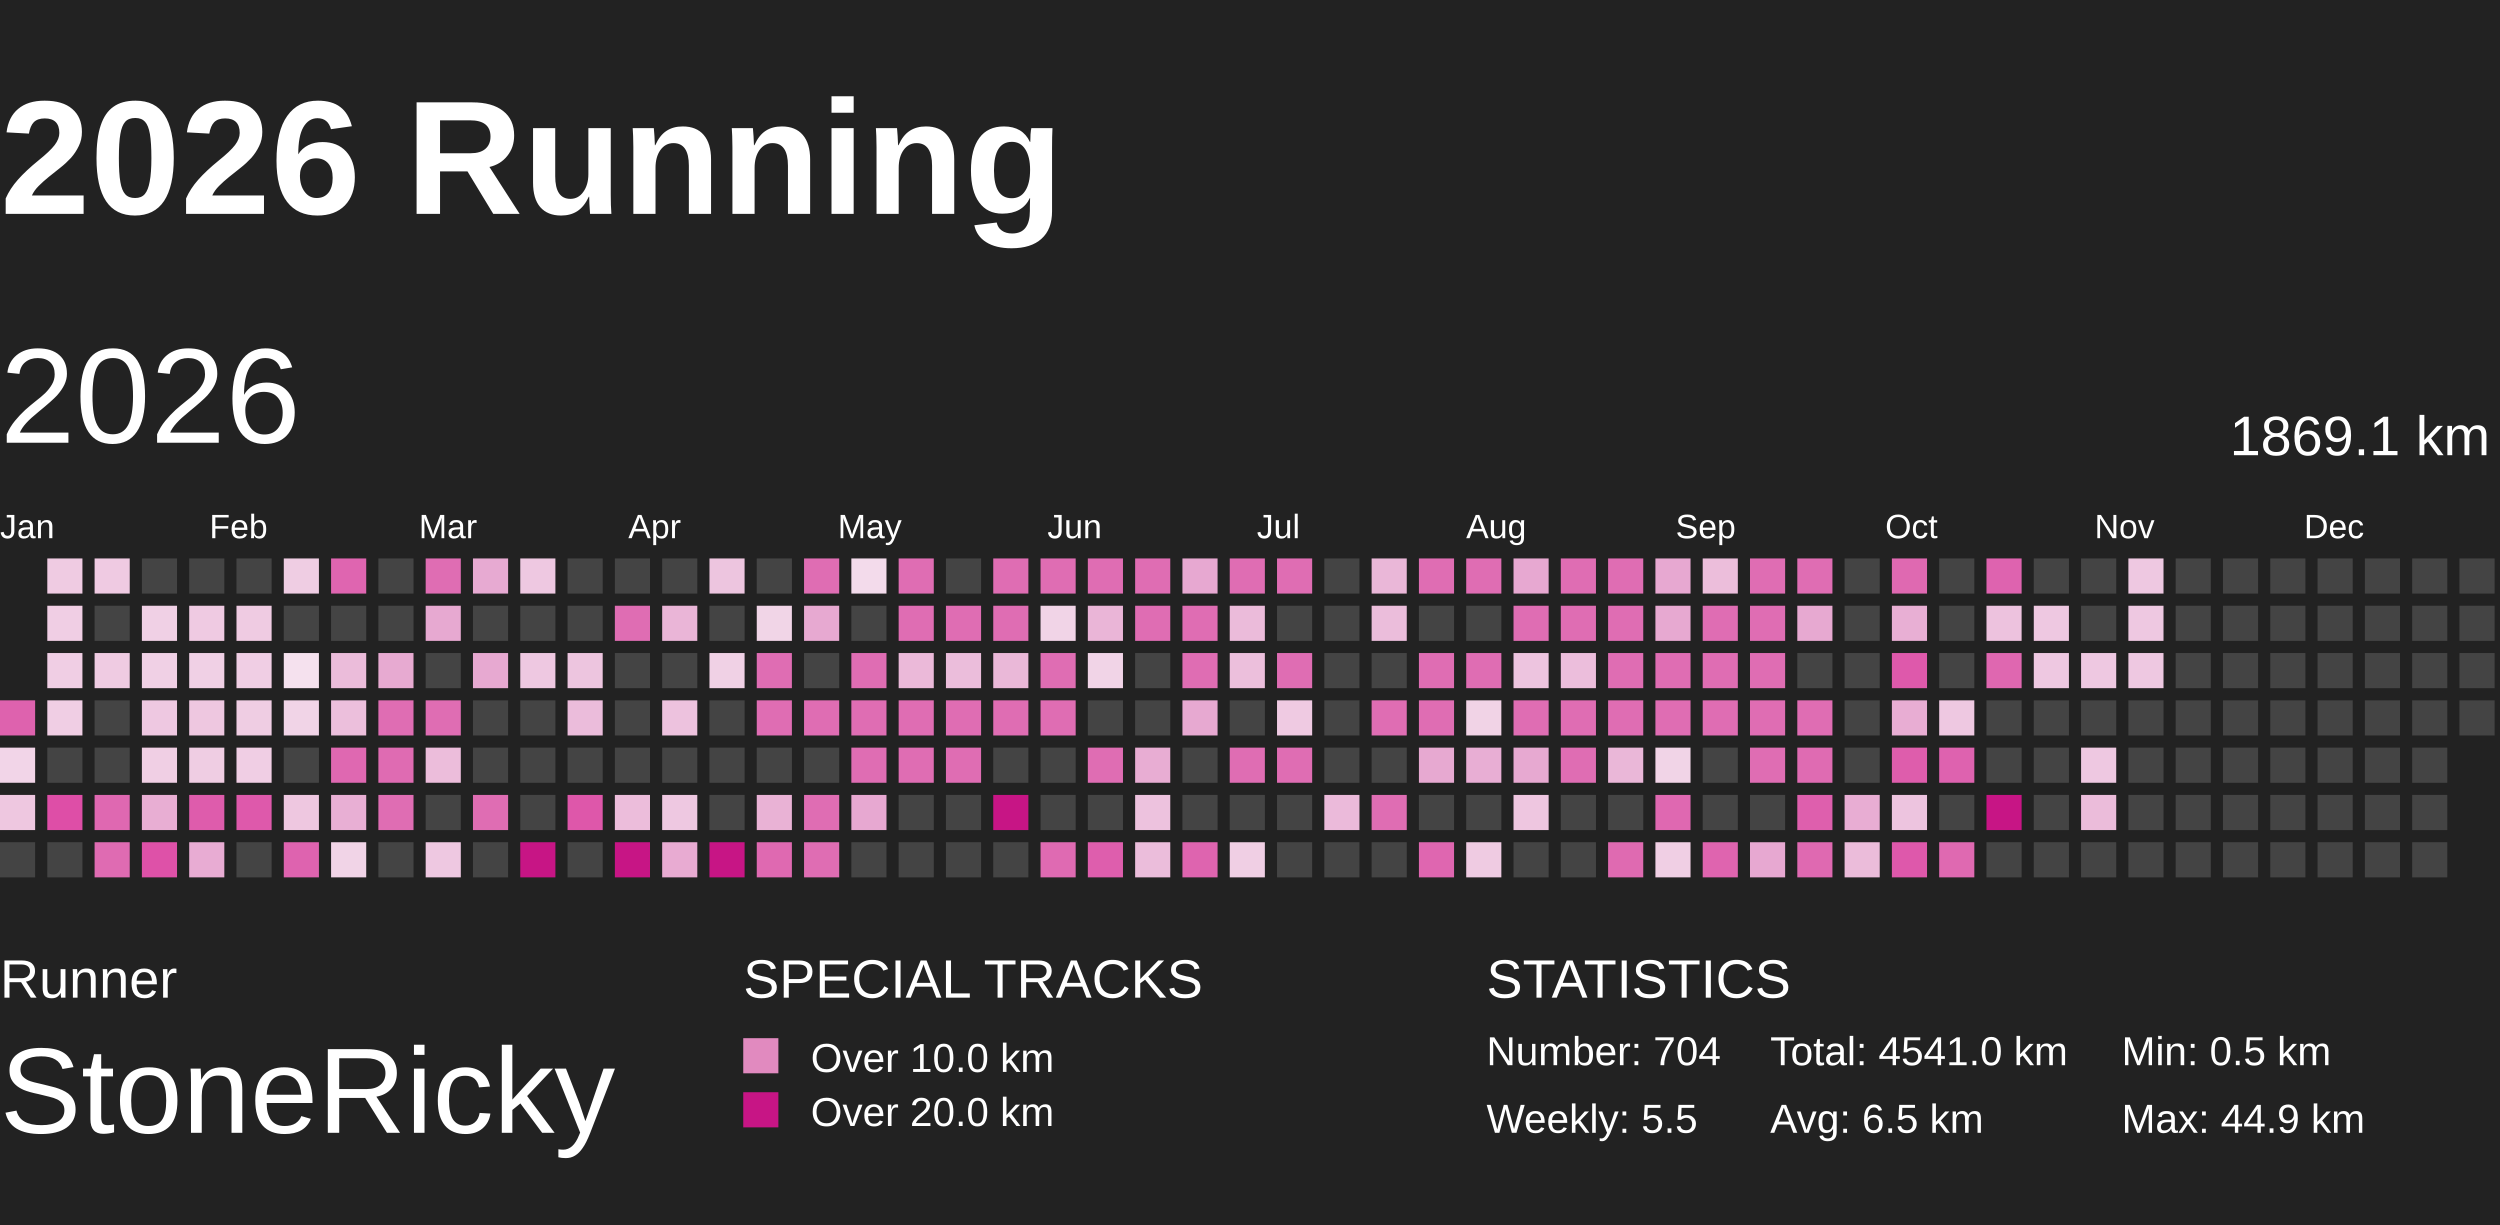
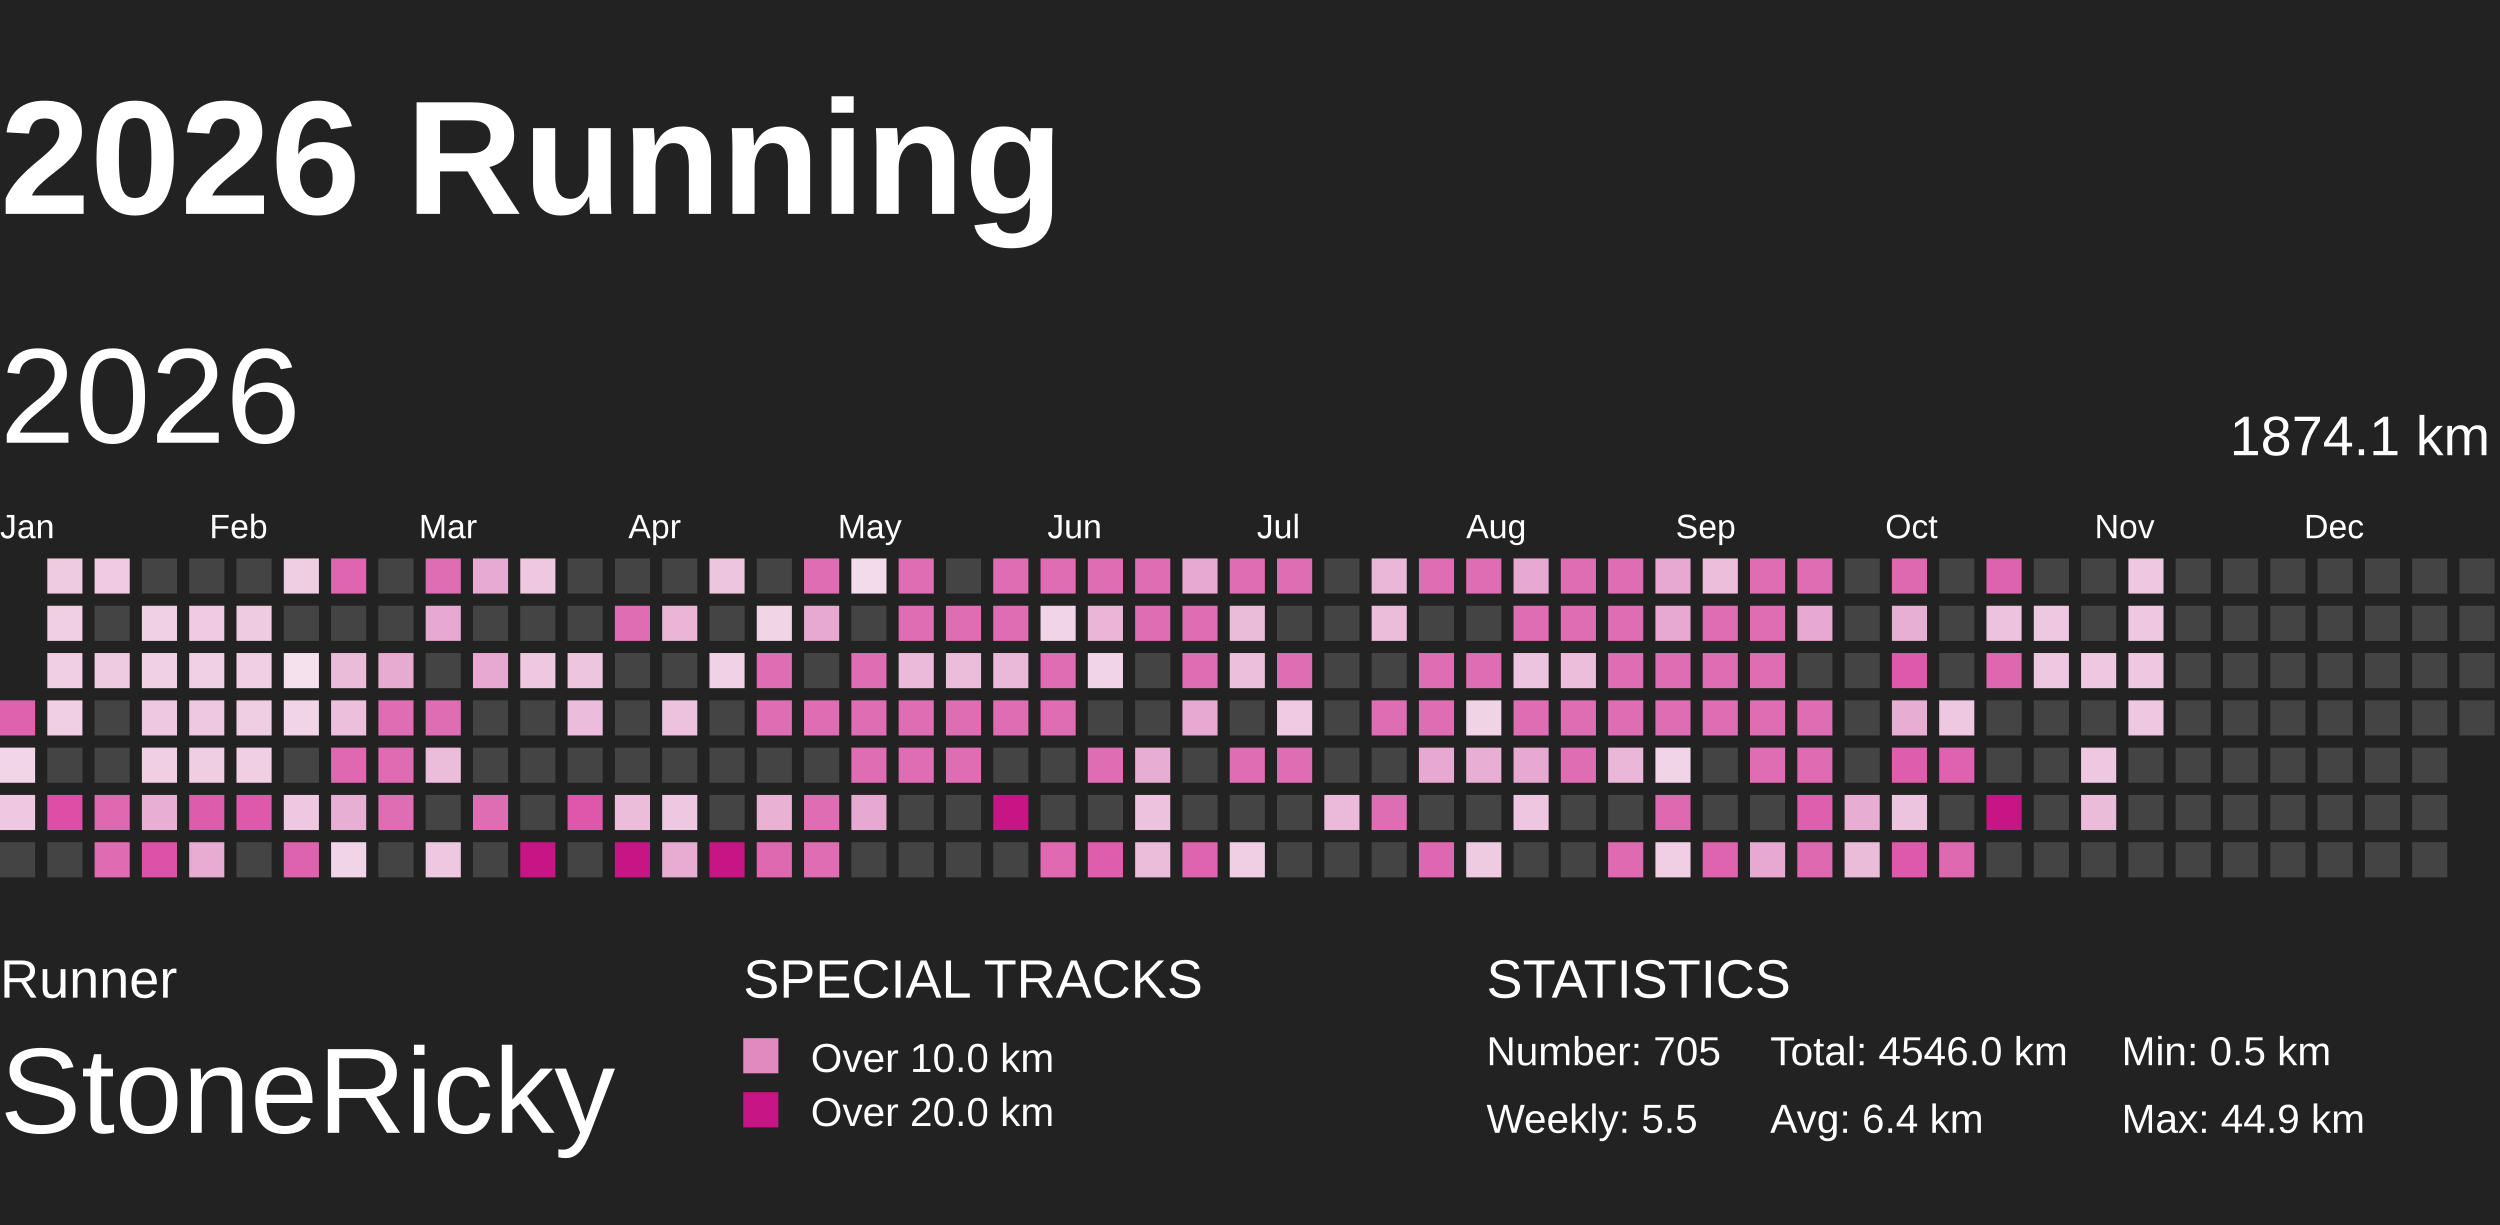
<svg xmlns="http://www.w3.org/2000/svg" baseProfile="full" height="98mm" version="1.1" viewBox="10,9,185,81" width="200mm">
  <defs>
    <pattern height="2" id="indoor-stripe" patternUnits="userSpaceOnUse" width="2">
      <line stroke="white" stroke-opacity="0.45" stroke-width="0.5" x1="0" x2="2" y1="2" y2="0" />
    </pattern>
  </defs>
  <rect fill="#222222" height="98" width="200" x="0" y="0" />
  <text fill="#FFFFFF" style="font-size:12px; font-family:Arial; font-weight:bold;" x="10" y="20">2026 Running</text>
  <text fill="#FFFFFF" style="font-size:4px; font-family:Arial" x="10" y="78">Runner</text>
  <text fill="#FFFFFF" style="font-size:9px; font-family:Arial" x="10" y="88">StoneRicky</text>
  <text fill="#FFFFFF" style="font-size:4px; font-family:Arial" x="65" y="78">SPECIAL TRACKS</text>
  <rect fill="#E18ABF" height="2.6" width="2.6" x="65" y="81" />
  <text fill="#FFFFFF" style="font-size:3px; font-family:Arial" x="70" y="83.5">Over 10.0 km</text>
  <rect fill="#C71585" height="2.6" width="2.6" x="65" y="85" />
  <text fill="#FFFFFF" style="font-size:3px; font-family:Arial" x="70" y="87.5">Over 20.0 km</text>
  <text fill="#FFFFFF" style="font-size:4px; font-family:Arial" x="120" y="78">STATISTICS</text>
-   <text fill="#FFFFFF" style="font-size:3px; font-family:Arial" x="120" y="83">Number: 704</text>
+   <text fill="#FFFFFF" style="font-size:3px; font-family:Arial" x="120" y="83">Number: 705</text>
  <text fill="#FFFFFF" style="font-size:3px; font-family:Arial" x="120" y="88">Weekly: 5.5</text>
-   <text fill="#FFFFFF" style="font-size:3px; font-family:Arial" x="141" y="83">Total: 4541.0 km</text>
-   <text fill="#FFFFFF" style="font-size:3px; font-family:Arial" x="141" y="88">Avg: 6.5 km</text>
+   <text fill="#FFFFFF" style="font-size:3px; font-family:Arial" x="141" y="83">Total: 4546.0 km</text>
+   <text fill="#FFFFFF" style="font-size:3px; font-family:Arial" x="141" y="88">Avg: 6.4 km</text>
  <text fill="#FFFFFF" style="font-size:3px; font-family:Arial" x="167" y="83">Min: 0.5 km</text>
  <text fill="#FFFFFF" style="font-size:3px; font-family:Arial" x="167" y="88">Max: 44.9 km</text>
  <text dominant-baseline="hanging" fill="#FFFFFF" style="font-size:10.0px; font-family:Arial;" x="10" y="30">2026</text>
-   <text dominant-baseline="hanging" fill="#FFFFFF" style="font-size:4.125px; font-family:Arial;" x="175" y="35">1869.1 km</text>
+   <text dominant-baseline="hanging" fill="#FFFFFF" style="font-size:4.125px; font-family:Arial;" x="175" y="35">1874.1 km</text>
  <text fill="#FFFFFF" style="font-size:2.5px; font-family:Arial" x="10.0" y="44">Jan</text>
  <text fill="#FFFFFF" style="font-size:2.5px; font-family:Arial" x="25.5" y="44">Feb</text>
  <text fill="#FFFFFF" style="font-size:2.5px; font-family:Arial" x="41.0" y="44">Mar</text>
  <text fill="#FFFFFF" style="font-size:2.5px; font-family:Arial" x="56.5" y="44">Apr</text>
  <text fill="#FFFFFF" style="font-size:2.5px; font-family:Arial" x="72.0" y="44">May</text>
  <text fill="#FFFFFF" style="font-size:2.5px; font-family:Arial" x="87.5" y="44">Jun</text>
  <text fill="#FFFFFF" style="font-size:2.5px; font-family:Arial" x="103.0" y="44">Jul</text>
  <text fill="#FFFFFF" style="font-size:2.5px; font-family:Arial" x="118.5" y="44">Aug</text>
  <text fill="#FFFFFF" style="font-size:2.5px; font-family:Arial" x="134.0" y="44">Sep</text>
  <text fill="#FFFFFF" style="font-size:2.5px; font-family:Arial" x="149.5" y="44">Oct</text>
  <text fill="#FFFFFF" style="font-size:2.5px; font-family:Arial" x="165.0" y="44">Nov</text>
  <text fill="#FFFFFF" style="font-size:2.5px; font-family:Arial" x="180.5" y="44">Dec</text>
  <rect fill="#de62ae" height="2.6" width="2.6" x="10.0" y="56.0" />
  <rect fill="#f2d5e8" height="2.6" width="2.6" x="10.0" y="59.5" />
  <rect fill="#eec7e0" height="2.6" width="2.6" x="10.0" y="63.0" />
  <rect fill="#444444" height="2.6" width="2.6" x="10.0" y="66.5" />
  <rect fill="#efcbe2" height="2.6" width="2.6" x="13.5" y="45.5" />
  <rect fill="#f0cee4" height="2.6" width="2.6" x="13.5" y="49.0" />
  <rect fill="#f0cee4" height="2.6" width="2.6" x="13.5" y="52.5" />
  <rect fill="#f0cee4" height="2.6" width="2.6" x="13.5" y="56.0" />
  <rect fill="#444444" height="2.6" width="2.6" x="13.5" y="59.5" />
  <rect fill="#de4ea7" height="2.6" width="2.6" x="13.5" y="63.0" />
  <rect fill="#444444" height="2.6" width="2.6" x="13.5" y="66.5" />
  <rect fill="#efcae2" height="2.6" width="2.6" x="17.0" y="45.5" />
  <rect fill="#444444" height="2.6" width="2.6" x="17.0" y="49.0" />
  <rect fill="#efcbe2" height="2.6" width="2.6" x="17.0" y="52.5" />
  <rect fill="#444444" height="2.6" width="2.6" x="17.0" y="56.0" />
  <rect fill="#444444" height="2.6" width="2.6" x="17.0" y="59.5" />
  <rect fill="#df68b1" height="2.6" width="2.6" x="17.0" y="63.0" />
  <rect fill="#df6bb2" height="2.6" width="2.6" x="17.0" y="66.5" />
  <rect fill="#444444" height="2.6" width="2.6" x="20.5" y="45.5" />
  <rect fill="#f0d0e5" height="2.6" width="2.6" x="20.5" y="49.0" />
  <rect fill="#f0d0e5" height="2.6" width="2.6" x="20.5" y="52.5" />
  <rect fill="#eec8e1" height="2.6" width="2.6" x="20.5" y="56.0" />
  <rect fill="#f0cfe4" height="2.6" width="2.6" x="20.5" y="59.5" />
  <rect fill="#e8aed3" height="2.6" width="2.6" x="20.5" y="63.0" />
  <rect fill="#de51a8" height="2.6" width="2.6" x="20.5" y="66.5" />
  <rect fill="#444444" height="2.6" width="2.6" x="24.0" y="45.5" />
  <rect fill="#efcae2" height="2.6" width="2.6" x="24.0" y="49.0" />
  <rect fill="#f0d0e5" height="2.6" width="2.6" x="24.0" y="52.5" />
  <rect fill="#eec7e0" height="2.6" width="2.6" x="24.0" y="56.0" />
  <rect fill="#efcde3" height="2.6" width="2.6" x="24.0" y="59.5" />
  <rect fill="#de5cac" height="2.6" width="2.6" x="24.0" y="63.0" />
  <rect fill="#e8acd3" height="2.6" width="2.6" x="24.0" y="66.5" />
  <rect fill="#444444" height="2.6" width="2.6" x="27.5" y="45.5" />
  <rect fill="#efcbe2" height="2.6" width="2.6" x="27.5" y="49.0" />
  <rect fill="#f0cee4" height="2.6" width="2.6" x="27.5" y="52.5" />
  <rect fill="#efcde3" height="2.6" width="2.6" x="27.5" y="56.0" />
  <rect fill="#f0cee4" height="2.6" width="2.6" x="27.5" y="59.5" />
  <rect fill="#de59ab" height="2.6" width="2.6" x="27.5" y="63.0" />
  <rect fill="#444444" height="2.6" width="2.6" x="27.5" y="66.5" />
  <rect fill="#efcde3" height="2.6" width="2.6" x="31.0" y="45.5" />
  <rect fill="#444444" height="2.6" width="2.6" x="31.0" y="49.0" />
  <rect fill="#f5e1ee" height="2.6" width="2.6" x="31.0" y="52.5" />
  <rect fill="#f1d4e7" height="2.6" width="2.6" x="31.0" y="56.0" />
  <rect fill="#444444" height="2.6" width="2.6" x="31.0" y="59.5" />
  <rect fill="#eec7e0" height="2.6" width="2.6" x="31.0" y="63.0" />
  <rect fill="#de63af" height="2.6" width="2.6" x="31.0" y="66.5" />
  <rect fill="#df65b0" height="2.6" width="2.6" x="34.5" y="45.5" />
  <rect fill="#444444" height="2.6" width="2.6" x="34.5" y="49.0" />
  <rect fill="#ebbcda" height="2.6" width="2.6" x="34.5" y="52.5" />
  <rect fill="#ecbfdc" height="2.6" width="2.6" x="34.5" y="56.0" />
  <rect fill="#df68b1" height="2.6" width="2.6" x="34.5" y="59.5" />
  <rect fill="#e8afd4" height="2.6" width="2.6" x="34.5" y="63.0" />
  <rect fill="#f1d4e7" height="2.6" width="2.6" x="34.5" y="66.5" />
  <rect fill="#444444" height="2.6" width="2.6" x="38.0" y="45.5" />
  <rect fill="#444444" height="2.6" width="2.6" x="38.0" y="49.0" />
  <rect fill="#e7aad1" height="2.6" width="2.6" x="38.0" y="52.5" />
  <rect fill="#df6db3" height="2.6" width="2.6" x="38.0" y="56.0" />
  <rect fill="#df6bb2" height="2.6" width="2.6" x="38.0" y="59.5" />
  <rect fill="#df6db3" height="2.6" width="2.6" x="38.0" y="63.0" />
  <rect fill="#444444" height="2.6" width="2.6" x="38.0" y="66.5" />
  <rect fill="#df6db3" height="2.6" width="2.6" x="41.5" y="45.5" />
  <rect fill="#e7a9d1" height="2.6" width="2.6" x="41.5" y="49.0" />
  <rect fill="#444444" height="2.6" width="2.6" x="41.5" y="52.5" />
  <rect fill="#df6db3" height="2.6" width="2.6" x="41.5" y="56.0" />
  <rect fill="#ecbddb" height="2.6" width="2.6" x="41.5" y="59.5" />
  <rect fill="#444444" height="2.6" width="2.6" x="41.5" y="63.0" />
  <rect fill="#eec8e1" height="2.6" width="2.6" x="41.5" y="66.5" />
  <rect fill="#e7aad2" height="2.6" width="2.6" x="45.0" y="45.5" />
  <rect fill="#444444" height="2.6" width="2.6" x="45.0" y="49.0" />
  <rect fill="#e7a9d1" height="2.6" width="2.6" x="45.0" y="52.5" />
  <rect fill="#444444" height="2.6" width="2.6" x="45.0" y="56.0" />
  <rect fill="#444444" height="2.6" width="2.6" x="45.0" y="59.5" />
  <rect fill="#df6db3" height="2.6" width="2.6" x="45.0" y="63.0" />
  <rect fill="#444444" height="2.6" width="2.6" x="45.0" y="66.5" />
  <rect fill="#eec8e1" height="2.6" width="2.6" x="48.5" y="45.5" />
  <rect fill="#444444" height="2.6" width="2.6" x="48.5" y="49.0" />
  <rect fill="#eec8e1" height="2.6" width="2.6" x="48.5" y="52.5" />
  <rect fill="#444444" height="2.6" width="2.6" x="48.5" y="56.0" />
  <rect fill="#444444" height="2.6" width="2.6" x="48.5" y="59.5" />
  <rect fill="#444444" height="2.6" width="2.6" x="48.5" y="63.0" />
  <rect fill="#C71585" height="2.6" width="2.6" x="48.5" y="66.5" />
  <rect fill="#444444" height="2.6" width="2.6" x="52.0" y="45.5" />
  <rect fill="#444444" height="2.6" width="2.6" x="52.0" y="49.0" />
  <rect fill="#edc5df" height="2.6" width="2.6" x="52.0" y="52.5" />
  <rect fill="#ebbcdb" height="2.6" width="2.6" x="52.0" y="56.0" />
  <rect fill="#444444" height="2.6" width="2.6" x="52.0" y="59.5" />
  <rect fill="#de57aa" height="2.6" width="2.6" x="52.0" y="63.0" />
  <rect fill="#444444" height="2.6" width="2.6" x="52.0" y="66.5" />
  <rect fill="#444444" height="2.6" width="2.6" x="55.5" y="45.5" />
  <rect fill="#df6db3" height="2.6" width="2.6" x="55.5" y="49.0" />
  <rect fill="#444444" height="2.6" width="2.6" x="55.5" y="52.5" />
  <rect fill="#444444" height="2.6" width="2.6" x="55.5" y="56.0" />
  <rect fill="#444444" height="2.6" width="2.6" x="55.5" y="59.5" />
  <rect fill="#ecbddb" height="2.6" width="2.6" x="55.5" y="63.0" />
  <rect fill="#C71585" height="2.6" width="2.6" x="55.5" y="66.5" />
  <rect fill="#444444" height="2.6" width="2.6" x="59.0" y="45.5" />
  <rect fill="#eab5d7" height="2.6" width="2.6" x="59.0" y="49.0" />
  <rect fill="#444444" height="2.6" width="2.6" x="59.0" y="52.5" />
  <rect fill="#edc2de" height="2.6" width="2.6" x="59.0" y="56.0" />
  <rect fill="#444444" height="2.6" width="2.6" x="59.0" y="59.5" />
  <rect fill="#eec8e1" height="2.6" width="2.6" x="59.0" y="63.0" />
  <rect fill="#e8abd2" height="2.6" width="2.6" x="59.0" y="66.5" />
  <rect fill="#edc5df" height="2.6" width="2.6" x="62.5" y="45.5" />
  <rect fill="#444444" height="2.6" width="2.6" x="62.5" y="49.0" />
  <rect fill="#f0d1e5" height="2.6" width="2.6" x="62.5" y="52.5" />
  <rect fill="#444444" height="2.6" width="2.6" x="62.5" y="56.0" />
  <rect fill="#444444" height="2.6" width="2.6" x="62.5" y="59.5" />
  <rect fill="#444444" height="2.6" width="2.6" x="62.5" y="63.0" />
  <rect fill="#C71585" height="2.6" width="2.6" x="62.5" y="66.5" />
  <rect fill="#444444" height="2.6" width="2.6" x="66.0" y="45.5" />
  <rect fill="#f1d5e7" height="2.6" width="2.6" x="66.0" y="49.0" />
  <rect fill="#df6db3" height="2.6" width="2.6" x="66.0" y="52.5" />
  <rect fill="#df6db3" height="2.6" width="2.6" x="66.0" y="56.0" />
  <rect fill="#444444" height="2.6" width="2.6" x="66.0" y="59.5" />
  <rect fill="#e9b2d5" height="2.6" width="2.6" x="66.0" y="63.0" />
  <rect fill="#df69b1" height="2.6" width="2.6" x="66.0" y="66.5" />
  <rect fill="#df6db3" height="2.6" width="2.6" x="69.5" y="45.5" />
  <rect fill="#e7a9d1" height="2.6" width="2.6" x="69.5" y="49.0" />
  <rect fill="#444444" height="2.6" width="2.6" x="69.5" y="52.5" />
  <rect fill="#df6db3" height="2.6" width="2.6" x="69.5" y="56.0" />
  <rect fill="#444444" height="2.6" width="2.6" x="69.5" y="59.5" />
  <rect fill="#df6db3" height="2.6" width="2.6" x="69.5" y="63.0" />
  <rect fill="#df6db3" height="2.6" width="2.6" x="69.5" y="66.5" />
  <rect fill="#f3dbeb" height="2.6" width="2.6" x="73.0" y="45.5" />
  <rect fill="#444444" height="2.6" width="2.6" x="73.0" y="49.0" />
  <rect fill="#df6db3" height="2.6" width="2.6" x="73.0" y="52.5" />
  <rect fill="#df6db3" height="2.6" width="2.6" x="73.0" y="56.0" />
  <rect fill="#df6db3" height="2.6" width="2.6" x="73.0" y="59.5" />
  <rect fill="#e7a8d1" height="2.6" width="2.6" x="73.0" y="63.0" />
  <rect fill="#444444" height="2.6" width="2.6" x="73.0" y="66.5" />
  <rect fill="#df6db3" height="2.6" width="2.6" x="76.5" y="45.5" />
  <rect fill="#df6db3" height="2.6" width="2.6" x="76.5" y="49.0" />
  <rect fill="#ebb9d9" height="2.6" width="2.6" x="76.5" y="52.5" />
  <rect fill="#df6db3" height="2.6" width="2.6" x="76.5" y="56.0" />
  <rect fill="#df6db3" height="2.6" width="2.6" x="76.5" y="59.5" />
  <rect fill="#444444" height="2.6" width="2.6" x="76.5" y="63.0" />
  <rect fill="#444444" height="2.6" width="2.6" x="76.5" y="66.5" />
  <rect fill="#444444" height="2.6" width="2.6" x="80.0" y="45.5" />
  <rect fill="#df6db3" height="2.6" width="2.6" x="80.0" y="49.0" />
  <rect fill="#ebbddb" height="2.6" width="2.6" x="80.0" y="52.5" />
  <rect fill="#df6db3" height="2.6" width="2.6" x="80.0" y="56.0" />
  <rect fill="#df6db3" height="2.6" width="2.6" x="80.0" y="59.5" />
  <rect fill="#444444" height="2.6" width="2.6" x="80.0" y="63.0" />
  <rect fill="#444444" height="2.6" width="2.6" x="80.0" y="66.5" />
  <rect fill="#df6db3" height="2.6" width="2.6" x="83.5" y="45.5" />
  <rect fill="#df6db3" height="2.6" width="2.6" x="83.5" y="49.0" />
  <rect fill="#eab8d8" height="2.6" width="2.6" x="83.5" y="52.5" />
  <rect fill="#df6db3" height="2.6" width="2.6" x="83.5" y="56.0" />
  <rect fill="#444444" height="2.6" width="2.6" x="83.5" y="59.5" />
  <rect fill="#C71585" height="2.6" width="2.6" x="83.5" y="63.0" />
  <rect fill="#444444" height="2.6" width="2.6" x="83.5" y="66.5" />
  <rect fill="#df6db3" height="2.6" width="2.6" x="87.0" y="45.5" />
  <rect fill="#f1d4e7" height="2.6" width="2.6" x="87.0" y="49.0" />
  <rect fill="#df6db3" height="2.6" width="2.6" x="87.0" y="52.5" />
  <rect fill="#df6db3" height="2.6" width="2.6" x="87.0" y="56.0" />
  <rect fill="#444444" height="2.6" width="2.6" x="87.0" y="59.5" />
  <rect fill="#444444" height="2.6" width="2.6" x="87.0" y="63.0" />
  <rect fill="#df6ab2" height="2.6" width="2.6" x="87.0" y="66.5" />
  <rect fill="#df6db3" height="2.6" width="2.6" x="90.5" y="45.5" />
  <rect fill="#eab5d7" height="2.6" width="2.6" x="90.5" y="49.0" />
  <rect fill="#f1d4e7" height="2.6" width="2.6" x="90.5" y="52.5" />
  <rect fill="#444444" height="2.6" width="2.6" x="90.5" y="56.0" />
  <rect fill="#df6db3" height="2.6" width="2.6" x="90.5" y="59.5" />
  <rect fill="#444444" height="2.6" width="2.6" x="90.5" y="63.0" />
  <rect fill="#de5ead" height="2.6" width="2.6" x="90.5" y="66.5" />
  <rect fill="#df6db3" height="2.6" width="2.6" x="94.0" y="45.5" />
  <rect fill="#df6db3" height="2.6" width="2.6" x="94.0" y="49.0" />
  <rect fill="#444444" height="2.6" width="2.6" x="94.0" y="52.5" />
  <rect fill="#444444" height="2.6" width="2.6" x="94.0" y="56.0" />
  <rect fill="#e8add3" height="2.6" width="2.6" x="94.0" y="59.5" />
  <rect fill="#edc2de" height="2.6" width="2.6" x="94.0" y="63.0" />
  <rect fill="#ebbddb" height="2.6" width="2.6" x="94.0" y="66.5" />
  <rect fill="#e7a8d1" height="2.6" width="2.6" x="97.5" y="45.5" />
  <rect fill="#df6db3" height="2.6" width="2.6" x="97.5" y="49.0" />
  <rect fill="#df6db3" height="2.6" width="2.6" x="97.5" y="52.5" />
  <rect fill="#e7a9d1" height="2.6" width="2.6" x="97.5" y="56.0" />
  <rect fill="#444444" height="2.6" width="2.6" x="97.5" y="59.5" />
  <rect fill="#444444" height="2.6" width="2.6" x="97.5" y="63.0" />
  <rect fill="#de64af" height="2.6" width="2.6" x="97.5" y="66.5" />
  <rect fill="#df6db3" height="2.6" width="2.6" x="101.0" y="45.5" />
  <rect fill="#ebbbda" height="2.6" width="2.6" x="101.0" y="49.0" />
  <rect fill="#ecbfdc" height="2.6" width="2.6" x="101.0" y="52.5" />
  <rect fill="#444444" height="2.6" width="2.6" x="101.0" y="56.0" />
  <rect fill="#df6db3" height="2.6" width="2.6" x="101.0" y="59.5" />
  <rect fill="#444444" height="2.6" width="2.6" x="101.0" y="63.0" />
  <rect fill="#f0cfe4" height="2.6" width="2.6" x="101.0" y="66.5" />
  <rect fill="#df6db3" height="2.6" width="2.6" x="104.5" y="45.5" />
  <rect fill="#444444" height="2.6" width="2.6" x="104.5" y="49.0" />
  <rect fill="#df6db3" height="2.6" width="2.6" x="104.5" y="52.5" />
  <rect fill="#efcae2" height="2.6" width="2.6" x="104.5" y="56.0" />
  <rect fill="#df6db3" height="2.6" width="2.6" x="104.5" y="59.5" />
  <rect fill="#444444" height="2.6" width="2.6" x="104.5" y="63.0" />
  <rect fill="#444444" height="2.6" width="2.6" x="104.5" y="66.5" />
  <rect fill="#444444" height="2.6" width="2.6" x="108.0" y="45.5" />
  <rect fill="#444444" height="2.6" width="2.6" x="108.0" y="49.0" />
  <rect fill="#444444" height="2.6" width="2.6" x="108.0" y="52.5" />
  <rect fill="#444444" height="2.6" width="2.6" x="108.0" y="56.0" />
  <rect fill="#444444" height="2.6" width="2.6" x="108.0" y="59.5" />
  <rect fill="#ebbada" height="2.6" width="2.6" x="108.0" y="63.0" />
  <rect fill="#444444" height="2.6" width="2.6" x="108.0" y="66.5" />
  <rect fill="#eab7d8" height="2.6" width="2.6" x="111.5" y="45.5" />
  <rect fill="#ebbddb" height="2.6" width="2.6" x="111.5" y="49.0" />
  <rect fill="#444444" height="2.6" width="2.6" x="111.5" y="52.5" />
  <rect fill="#df6db3" height="2.6" width="2.6" x="111.5" y="56.0" />
  <rect fill="#444444" height="2.6" width="2.6" x="111.5" y="59.5" />
  <rect fill="#df6db3" height="2.6" width="2.6" x="111.5" y="63.0" />
  <rect fill="#444444" height="2.6" width="2.6" x="111.5" y="66.5" />
  <rect fill="#df6db3" height="2.6" width="2.6" x="115.0" y="45.5" />
  <rect fill="#444444" height="2.6" width="2.6" x="115.0" y="49.0" />
  <rect fill="#df6db3" height="2.6" width="2.6" x="115.0" y="52.5" />
  <rect fill="#df6db3" height="2.6" width="2.6" x="115.0" y="56.0" />
  <rect fill="#e7a9d1" height="2.6" width="2.6" x="115.0" y="59.5" />
  <rect fill="#444444" height="2.6" width="2.6" x="115.0" y="63.0" />
  <rect fill="#df66b0" height="2.6" width="2.6" x="115.0" y="66.5" />
  <rect fill="#df6db3" height="2.6" width="2.6" x="118.5" y="45.5" />
  <rect fill="#444444" height="2.6" width="2.6" x="118.5" y="49.0" />
  <rect fill="#df6db3" height="2.6" width="2.6" x="118.5" y="52.5" />
  <rect fill="#f1d3e6" height="2.6" width="2.6" x="118.5" y="56.0" />
  <rect fill="#e8aed4" height="2.6" width="2.6" x="118.5" y="59.5" />
  <rect fill="#444444" height="2.6" width="2.6" x="118.5" y="63.0" />
  <rect fill="#efcbe2" height="2.6" width="2.6" x="118.5" y="66.5" />
  <rect fill="#e7a8d1" height="2.6" width="2.6" x="122.0" y="45.5" />
  <rect fill="#df6db3" height="2.6" width="2.6" x="122.0" y="49.0" />
  <rect fill="#edc4df" height="2.6" width="2.6" x="122.0" y="52.5" />
  <rect fill="#df6db3" height="2.6" width="2.6" x="122.0" y="56.0" />
  <rect fill="#e7a9d1" height="2.6" width="2.6" x="122.0" y="59.5" />
  <rect fill="#eec6e0" height="2.6" width="2.6" x="122.0" y="63.0" />
  <rect fill="#444444" height="2.6" width="2.6" x="122.0" y="66.5" />
  <rect fill="#df6db3" height="2.6" width="2.6" x="125.5" y="45.5" />
  <rect fill="#df6db3" height="2.6" width="2.6" x="125.5" y="49.0" />
  <rect fill="#ecbedc" height="2.6" width="2.6" x="125.5" y="52.5" />
  <rect fill="#df6db3" height="2.6" width="2.6" x="125.5" y="56.0" />
  <rect fill="#df6db3" height="2.6" width="2.6" x="125.5" y="59.5" />
  <rect fill="#444444" height="2.6" width="2.6" x="125.5" y="63.0" />
  <rect fill="#444444" height="2.6" width="2.6" x="125.5" y="66.5" />
  <rect fill="#df6db3" height="2.6" width="2.6" x="129.0" y="45.5" />
  <rect fill="#df6db3" height="2.6" width="2.6" x="129.0" y="49.0" />
  <rect fill="#df6db3" height="2.6" width="2.6" x="129.0" y="52.5" />
  <rect fill="#df6db3" height="2.6" width="2.6" x="129.0" y="56.0" />
  <rect fill="#eab7d8" height="2.6" width="2.6" x="129.0" y="59.5" />
  <rect fill="#444444" height="2.6" width="2.6" x="129.0" y="63.0" />
  <rect fill="#df6ab1" height="2.6" width="2.6" x="129.0" y="66.5" />
  <rect fill="#e7a8d1" height="2.6" width="2.6" x="132.5" y="45.5" />
  <rect fill="#e7a9d1" height="2.6" width="2.6" x="132.5" y="49.0" />
  <rect fill="#df6db3" height="2.6" width="2.6" x="132.5" y="52.5" />
  <rect fill="#df6db3" height="2.6" width="2.6" x="132.5" y="56.0" />
  <rect fill="#f1d4e7" height="2.6" width="2.6" x="132.5" y="59.5" />
  <rect fill="#df68b1" height="2.6" width="2.6" x="132.5" y="63.0" />
  <rect fill="#f0cfe4" height="2.6" width="2.6" x="132.5" y="66.5" />
  <rect fill="#ecbedb" height="2.6" width="2.6" x="136.0" y="45.5" />
  <rect fill="#df6db3" height="2.6" width="2.6" x="136.0" y="49.0" />
  <rect fill="#df6db3" height="2.6" width="2.6" x="136.0" y="52.5" />
  <rect fill="#df6db3" height="2.6" width="2.6" x="136.0" y="56.0" />
  <rect fill="#444444" height="2.6" width="2.6" x="136.0" y="59.5" />
  <rect fill="#444444" height="2.6" width="2.6" x="136.0" y="63.0" />
  <rect fill="#df64af" height="2.6" width="2.6" x="136.0" y="66.5" />
  <rect fill="#df6db3" height="2.6" width="2.6" x="139.5" y="45.5" />
  <rect fill="#df6db3" height="2.6" width="2.6" x="139.5" y="49.0" />
  <rect fill="#df6db3" height="2.6" width="2.6" x="139.5" y="52.5" />
  <rect fill="#df6db3" height="2.6" width="2.6" x="139.5" y="56.0" />
  <rect fill="#df6db3" height="2.6" width="2.6" x="139.5" y="59.5" />
  <rect fill="#444444" height="2.6" width="2.6" x="139.5" y="63.0" />
  <rect fill="#e7a8d1" height="2.6" width="2.6" x="139.5" y="66.5" />
  <rect fill="#df6db3" height="2.6" width="2.6" x="143.0" y="45.5" />
  <rect fill="#e7a9d1" height="2.6" width="2.6" x="143.0" y="49.0" />
  <rect fill="#444444" height="2.6" width="2.6" x="143.0" y="52.5" />
  <rect fill="#df6db3" height="2.6" width="2.6" x="143.0" y="56.0" />
  <rect fill="#df6bb2" height="2.6" width="2.6" x="143.0" y="59.5" />
  <rect fill="#de5fad" height="2.6" width="2.6" x="143.0" y="63.0" />
  <rect fill="#df69b1" height="2.6" width="2.6" x="143.0" y="66.5" />
  <rect fill="#444444" height="2.6" width="2.6" x="146.5" y="45.5" />
  <rect fill="#444444" height="2.6" width="2.6" x="146.5" y="49.0" />
  <rect fill="#444444" height="2.6" width="2.6" x="146.5" y="52.5" />
  <rect fill="#444444" height="2.6" width="2.6" x="146.5" y="56.0" />
  <rect fill="#444444" height="2.6" width="2.6" x="146.5" y="59.5" />
  <rect fill="#e8add3" height="2.6" width="2.6" x="146.5" y="63.0" />
  <rect fill="#ebbcda" height="2.6" width="2.6" x="146.5" y="66.5" />
  <rect fill="#df69b1" height="2.6" width="2.6" x="150.0" y="45.5" />
  <rect fill="#e8afd4" height="2.6" width="2.6" x="150.0" y="49.0" />
  <rect fill="#de59ab" height="2.6" width="2.6" x="150.0" y="52.5" />
  <rect fill="#e8add3" height="2.6" width="2.6" x="150.0" y="56.0" />
  <rect fill="#de5dac" height="2.6" width="2.6" x="150.0" y="59.5" />
  <rect fill="#edc4df" height="2.6" width="2.6" x="150.0" y="63.0" />
  <rect fill="#de58ab" height="2.6" width="2.6" x="150.0" y="66.5" />
  <rect fill="#444444" height="2.6" width="2.6" x="153.5" y="45.5" />
  <rect fill="#444444" height="2.6" width="2.6" x="153.5" y="49.0" />
  <rect fill="#444444" height="2.6" width="2.6" x="153.5" y="52.5" />
  <rect fill="#eec8e1" height="2.6" width="2.6" x="153.5" y="56.0" />
  <rect fill="#de62af" height="2.6" width="2.6" x="153.5" y="59.5" />
  <rect fill="#444444" height="2.6" width="2.6" x="153.5" y="63.0" />
  <rect fill="#df69b1" height="2.6" width="2.6" x="153.5" y="66.5" />
  <rect fill="#de63af" height="2.6" width="2.6" x="157.0" y="45.5" />
  <rect fill="#edc2de" height="2.6" width="2.6" x="157.0" y="49.0" />
  <rect fill="#df67b0" height="2.6" width="2.6" x="157.0" y="52.5" />
  <rect fill="#444444" height="2.6" width="2.6" x="157.0" y="56.0" />
  <rect fill="#444444" height="2.6" width="2.6" x="157.0" y="59.5" />
  <rect fill="#C71585" height="2.6" width="2.6" x="157.0" y="63.0" />
  <rect fill="#444444" height="2.6" width="2.6" x="157.0" y="66.5" />
  <rect fill="#444444" height="2.6" width="2.6" x="160.5" y="45.5" />
  <rect fill="#eec8e1" height="2.6" width="2.6" x="160.5" y="49.0" />
  <rect fill="#eec8e1" height="2.6" width="2.6" x="160.5" y="52.5" />
  <rect fill="#444444" height="2.6" width="2.6" x="160.5" y="56.0" />
  <rect fill="#444444" height="2.6" width="2.6" x="160.5" y="59.5" />
  <rect fill="#444444" height="2.6" width="2.6" x="160.5" y="63.0" />
  <rect fill="#444444" height="2.6" width="2.6" x="160.5" y="66.5" />
  <rect fill="#444444" height="2.6" width="2.6" x="164.0" y="45.5" />
  <rect fill="#444444" height="2.6" width="2.6" x="164.0" y="49.0" />
  <rect fill="#eec8e1" height="2.6" width="2.6" x="164.0" y="52.5" />
  <rect fill="#444444" height="2.6" width="2.6" x="164.0" y="56.0" />
  <rect fill="#eec8e1" height="2.6" width="2.6" x="164.0" y="59.5" />
  <rect fill="#ebbcda" height="2.6" width="2.6" x="164.0" y="63.0" />
  <rect fill="#444444" height="2.6" width="2.6" x="164.0" y="66.5" />
  <rect fill="#eec8e1" height="2.6" width="2.6" x="167.5" y="45.5" />
  <rect fill="#eec8e1" height="2.6" width="2.6" x="167.5" y="49.0" />
  <rect fill="#eec8e1" height="2.6" width="2.6" x="167.5" y="52.5" />
-   <rect fill="#444444" height="2.6" width="2.6" x="167.5" y="56.0" />
+   <rect fill="#eec8e1" height="2.6" width="2.6" x="167.5" y="56.0" />
  <rect fill="#444444" height="2.6" width="2.6" x="167.5" y="59.5" />
  <rect fill="#444444" height="2.6" width="2.6" x="167.5" y="63.0" />
  <rect fill="#444444" height="2.6" width="2.6" x="167.5" y="66.5" />
  <rect fill="#444444" height="2.6" width="2.6" x="171.0" y="45.5" />
  <rect fill="#444444" height="2.6" width="2.6" x="171.0" y="49.0" />
  <rect fill="#444444" height="2.6" width="2.6" x="171.0" y="52.5" />
  <rect fill="#444444" height="2.6" width="2.6" x="171.0" y="56.0" />
  <rect fill="#444444" height="2.6" width="2.6" x="171.0" y="59.5" />
  <rect fill="#444444" height="2.6" width="2.6" x="171.0" y="63.0" />
  <rect fill="#444444" height="2.6" width="2.6" x="171.0" y="66.5" />
  <rect fill="#444444" height="2.6" width="2.6" x="174.5" y="45.5" />
  <rect fill="#444444" height="2.6" width="2.6" x="174.5" y="49.0" />
  <rect fill="#444444" height="2.6" width="2.6" x="174.5" y="52.5" />
  <rect fill="#444444" height="2.6" width="2.6" x="174.5" y="56.0" />
  <rect fill="#444444" height="2.6" width="2.6" x="174.5" y="59.5" />
  <rect fill="#444444" height="2.6" width="2.6" x="174.5" y="63.0" />
  <rect fill="#444444" height="2.6" width="2.6" x="174.5" y="66.5" />
  <rect fill="#444444" height="2.6" width="2.6" x="178.0" y="45.5" />
  <rect fill="#444444" height="2.6" width="2.6" x="178.0" y="49.0" />
  <rect fill="#444444" height="2.6" width="2.6" x="178.0" y="52.5" />
  <rect fill="#444444" height="2.6" width="2.6" x="178.0" y="56.0" />
  <rect fill="#444444" height="2.6" width="2.6" x="178.0" y="59.5" />
  <rect fill="#444444" height="2.6" width="2.6" x="178.0" y="63.0" />
  <rect fill="#444444" height="2.6" width="2.6" x="178.0" y="66.5" />
  <rect fill="#444444" height="2.6" width="2.6" x="181.5" y="45.5" />
  <rect fill="#444444" height="2.6" width="2.6" x="181.5" y="49.0" />
  <rect fill="#444444" height="2.6" width="2.6" x="181.5" y="52.5" />
  <rect fill="#444444" height="2.6" width="2.6" x="181.5" y="56.0" />
  <rect fill="#444444" height="2.6" width="2.6" x="181.5" y="59.5" />
  <rect fill="#444444" height="2.6" width="2.6" x="181.5" y="63.0" />
  <rect fill="#444444" height="2.6" width="2.6" x="181.5" y="66.5" />
  <rect fill="#444444" height="2.6" width="2.6" x="185.0" y="45.5" />
  <rect fill="#444444" height="2.6" width="2.6" x="185.0" y="49.0" />
  <rect fill="#444444" height="2.6" width="2.6" x="185.0" y="52.5" />
  <rect fill="#444444" height="2.6" width="2.6" x="185.0" y="56.0" />
  <rect fill="#444444" height="2.6" width="2.6" x="185.0" y="59.5" />
  <rect fill="#444444" height="2.6" width="2.6" x="185.0" y="63.0" />
  <rect fill="#444444" height="2.6" width="2.6" x="185.0" y="66.5" />
  <rect fill="#444444" height="2.6" width="2.6" x="188.5" y="45.5" />
  <rect fill="#444444" height="2.6" width="2.6" x="188.5" y="49.0" />
  <rect fill="#444444" height="2.6" width="2.6" x="188.5" y="52.5" />
  <rect fill="#444444" height="2.6" width="2.6" x="188.5" y="56.0" />
  <rect fill="#444444" height="2.6" width="2.6" x="188.5" y="59.5" />
  <rect fill="#444444" height="2.6" width="2.6" x="188.5" y="63.0" />
  <rect fill="#444444" height="2.6" width="2.6" x="188.5" y="66.5" />
  <rect fill="#444444" height="2.6" width="2.6" x="192.0" y="45.5" />
  <rect fill="#444444" height="2.6" width="2.6" x="192.0" y="49.0" />
  <rect fill="#444444" height="2.6" width="2.6" x="192.0" y="52.5" />
  <rect fill="#444444" height="2.6" width="2.6" x="192.0" y="56.0" />
</svg>
